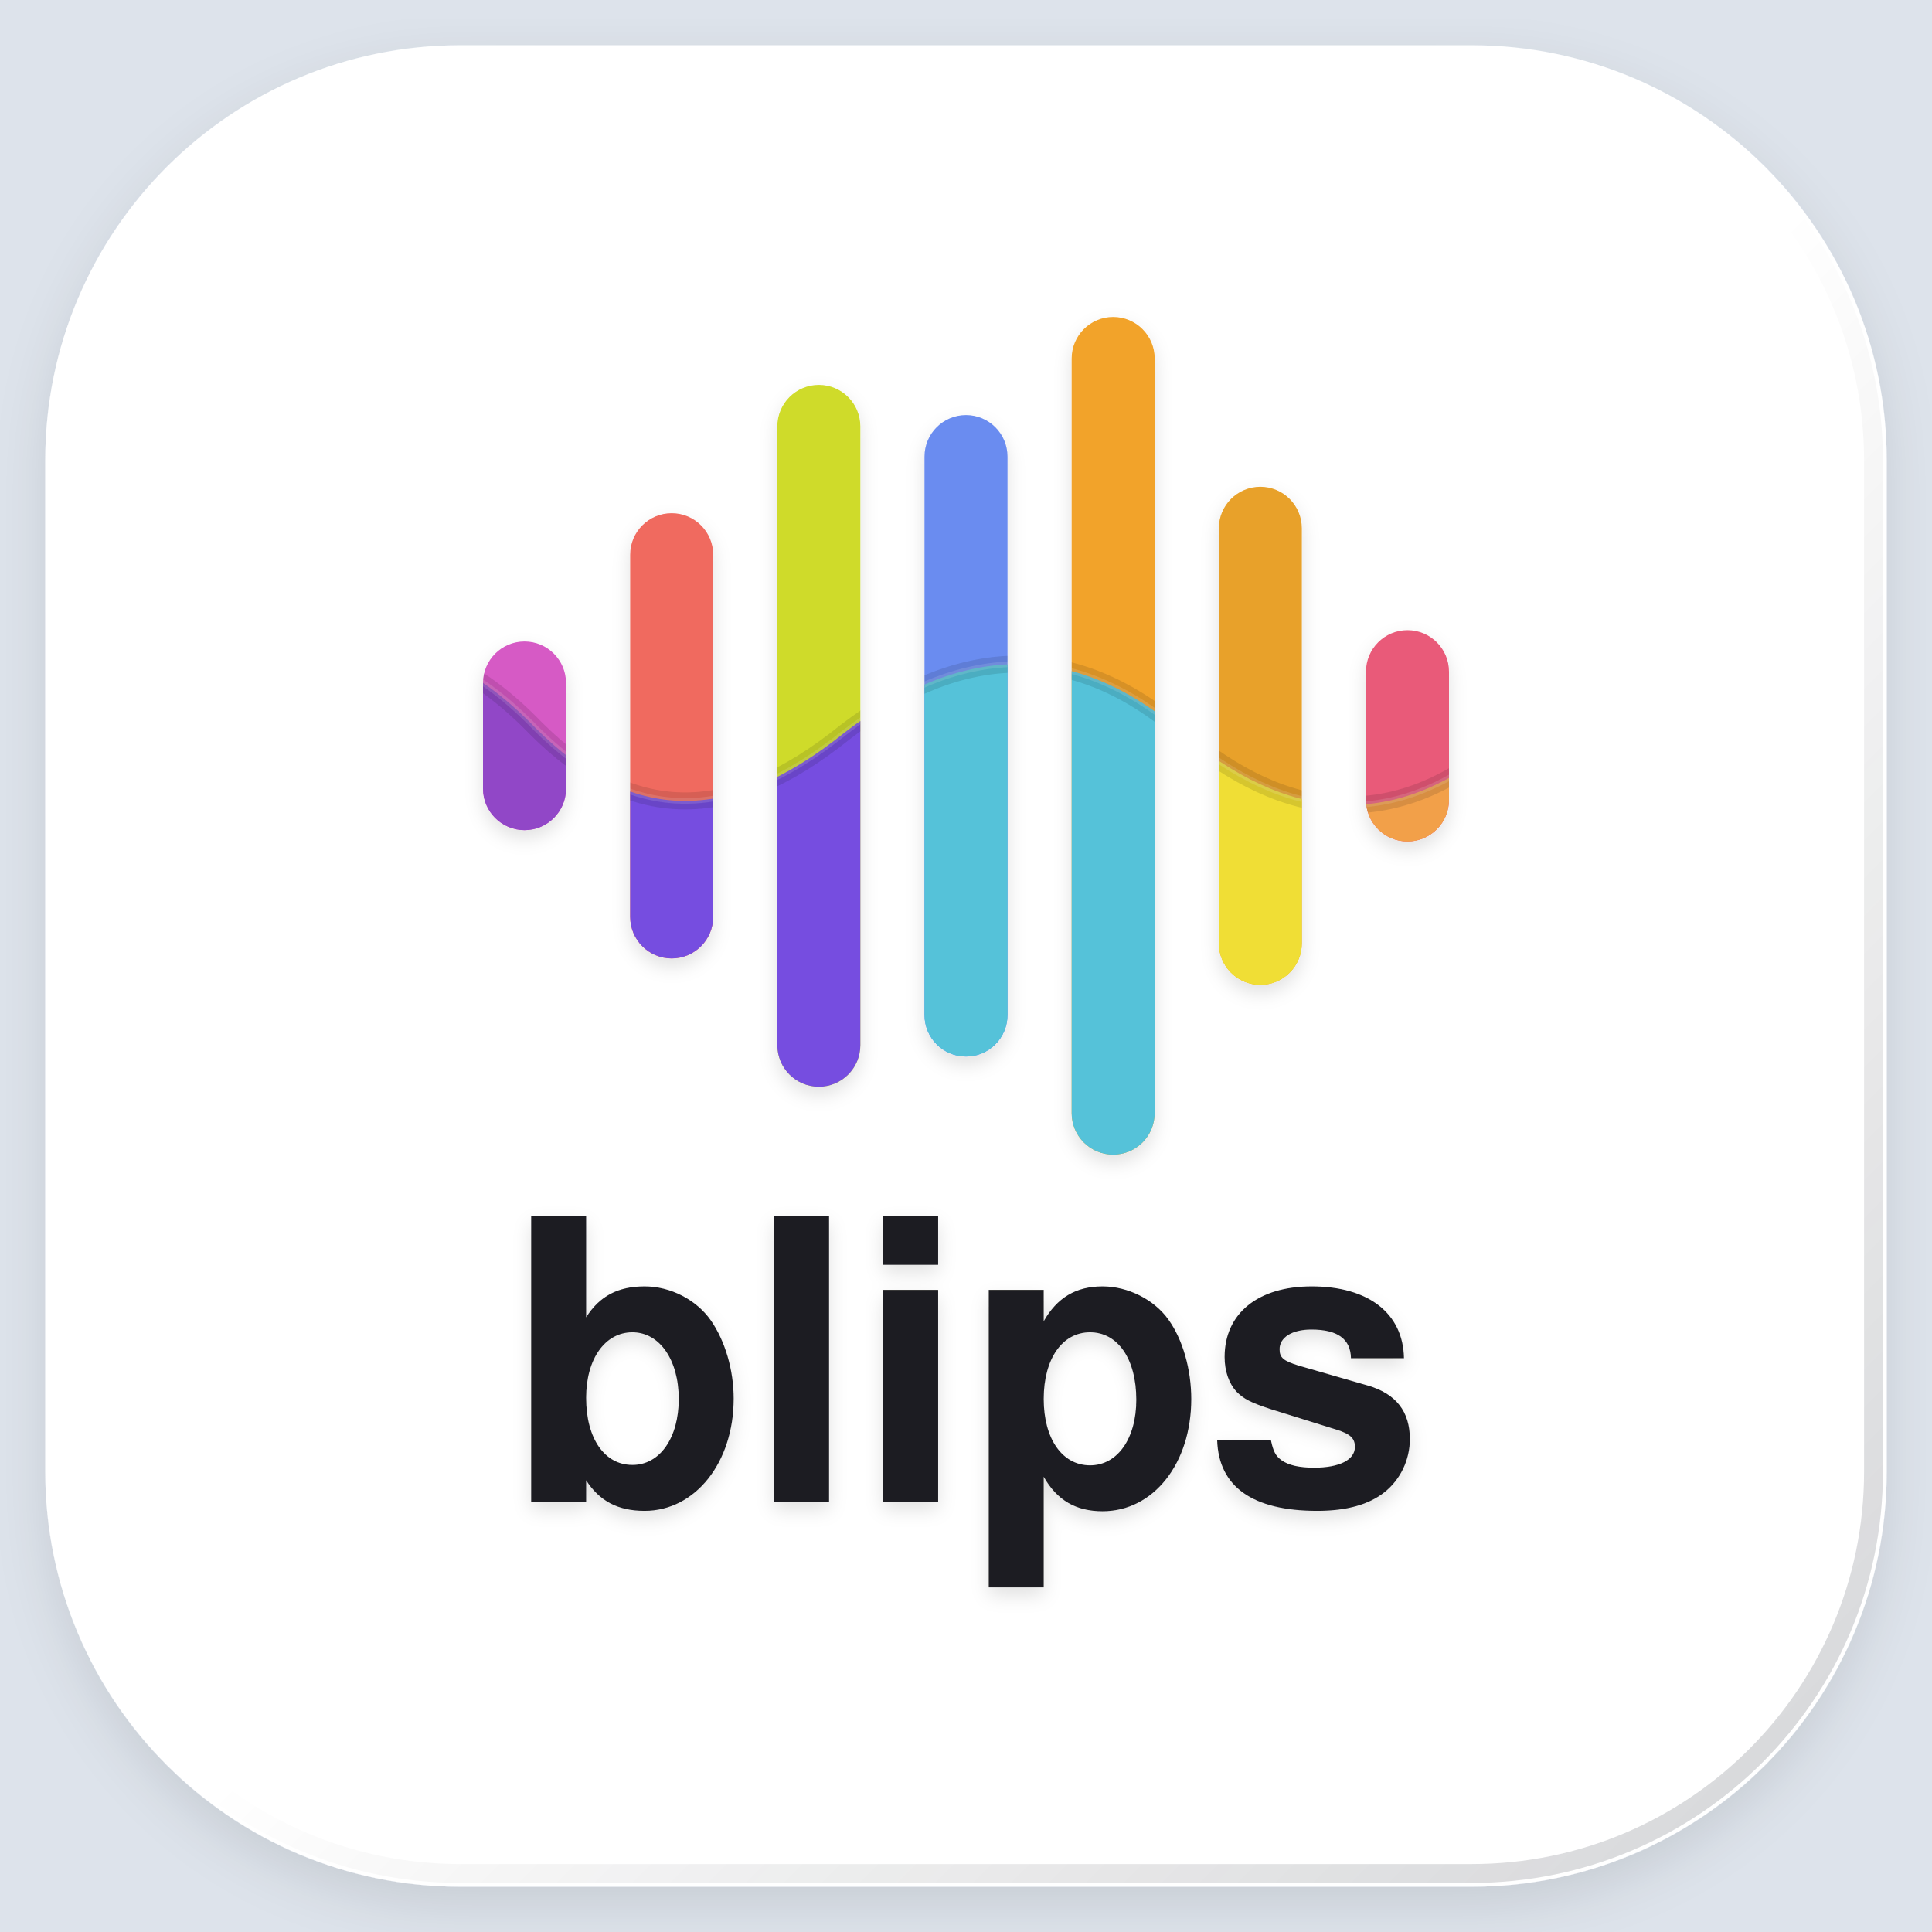
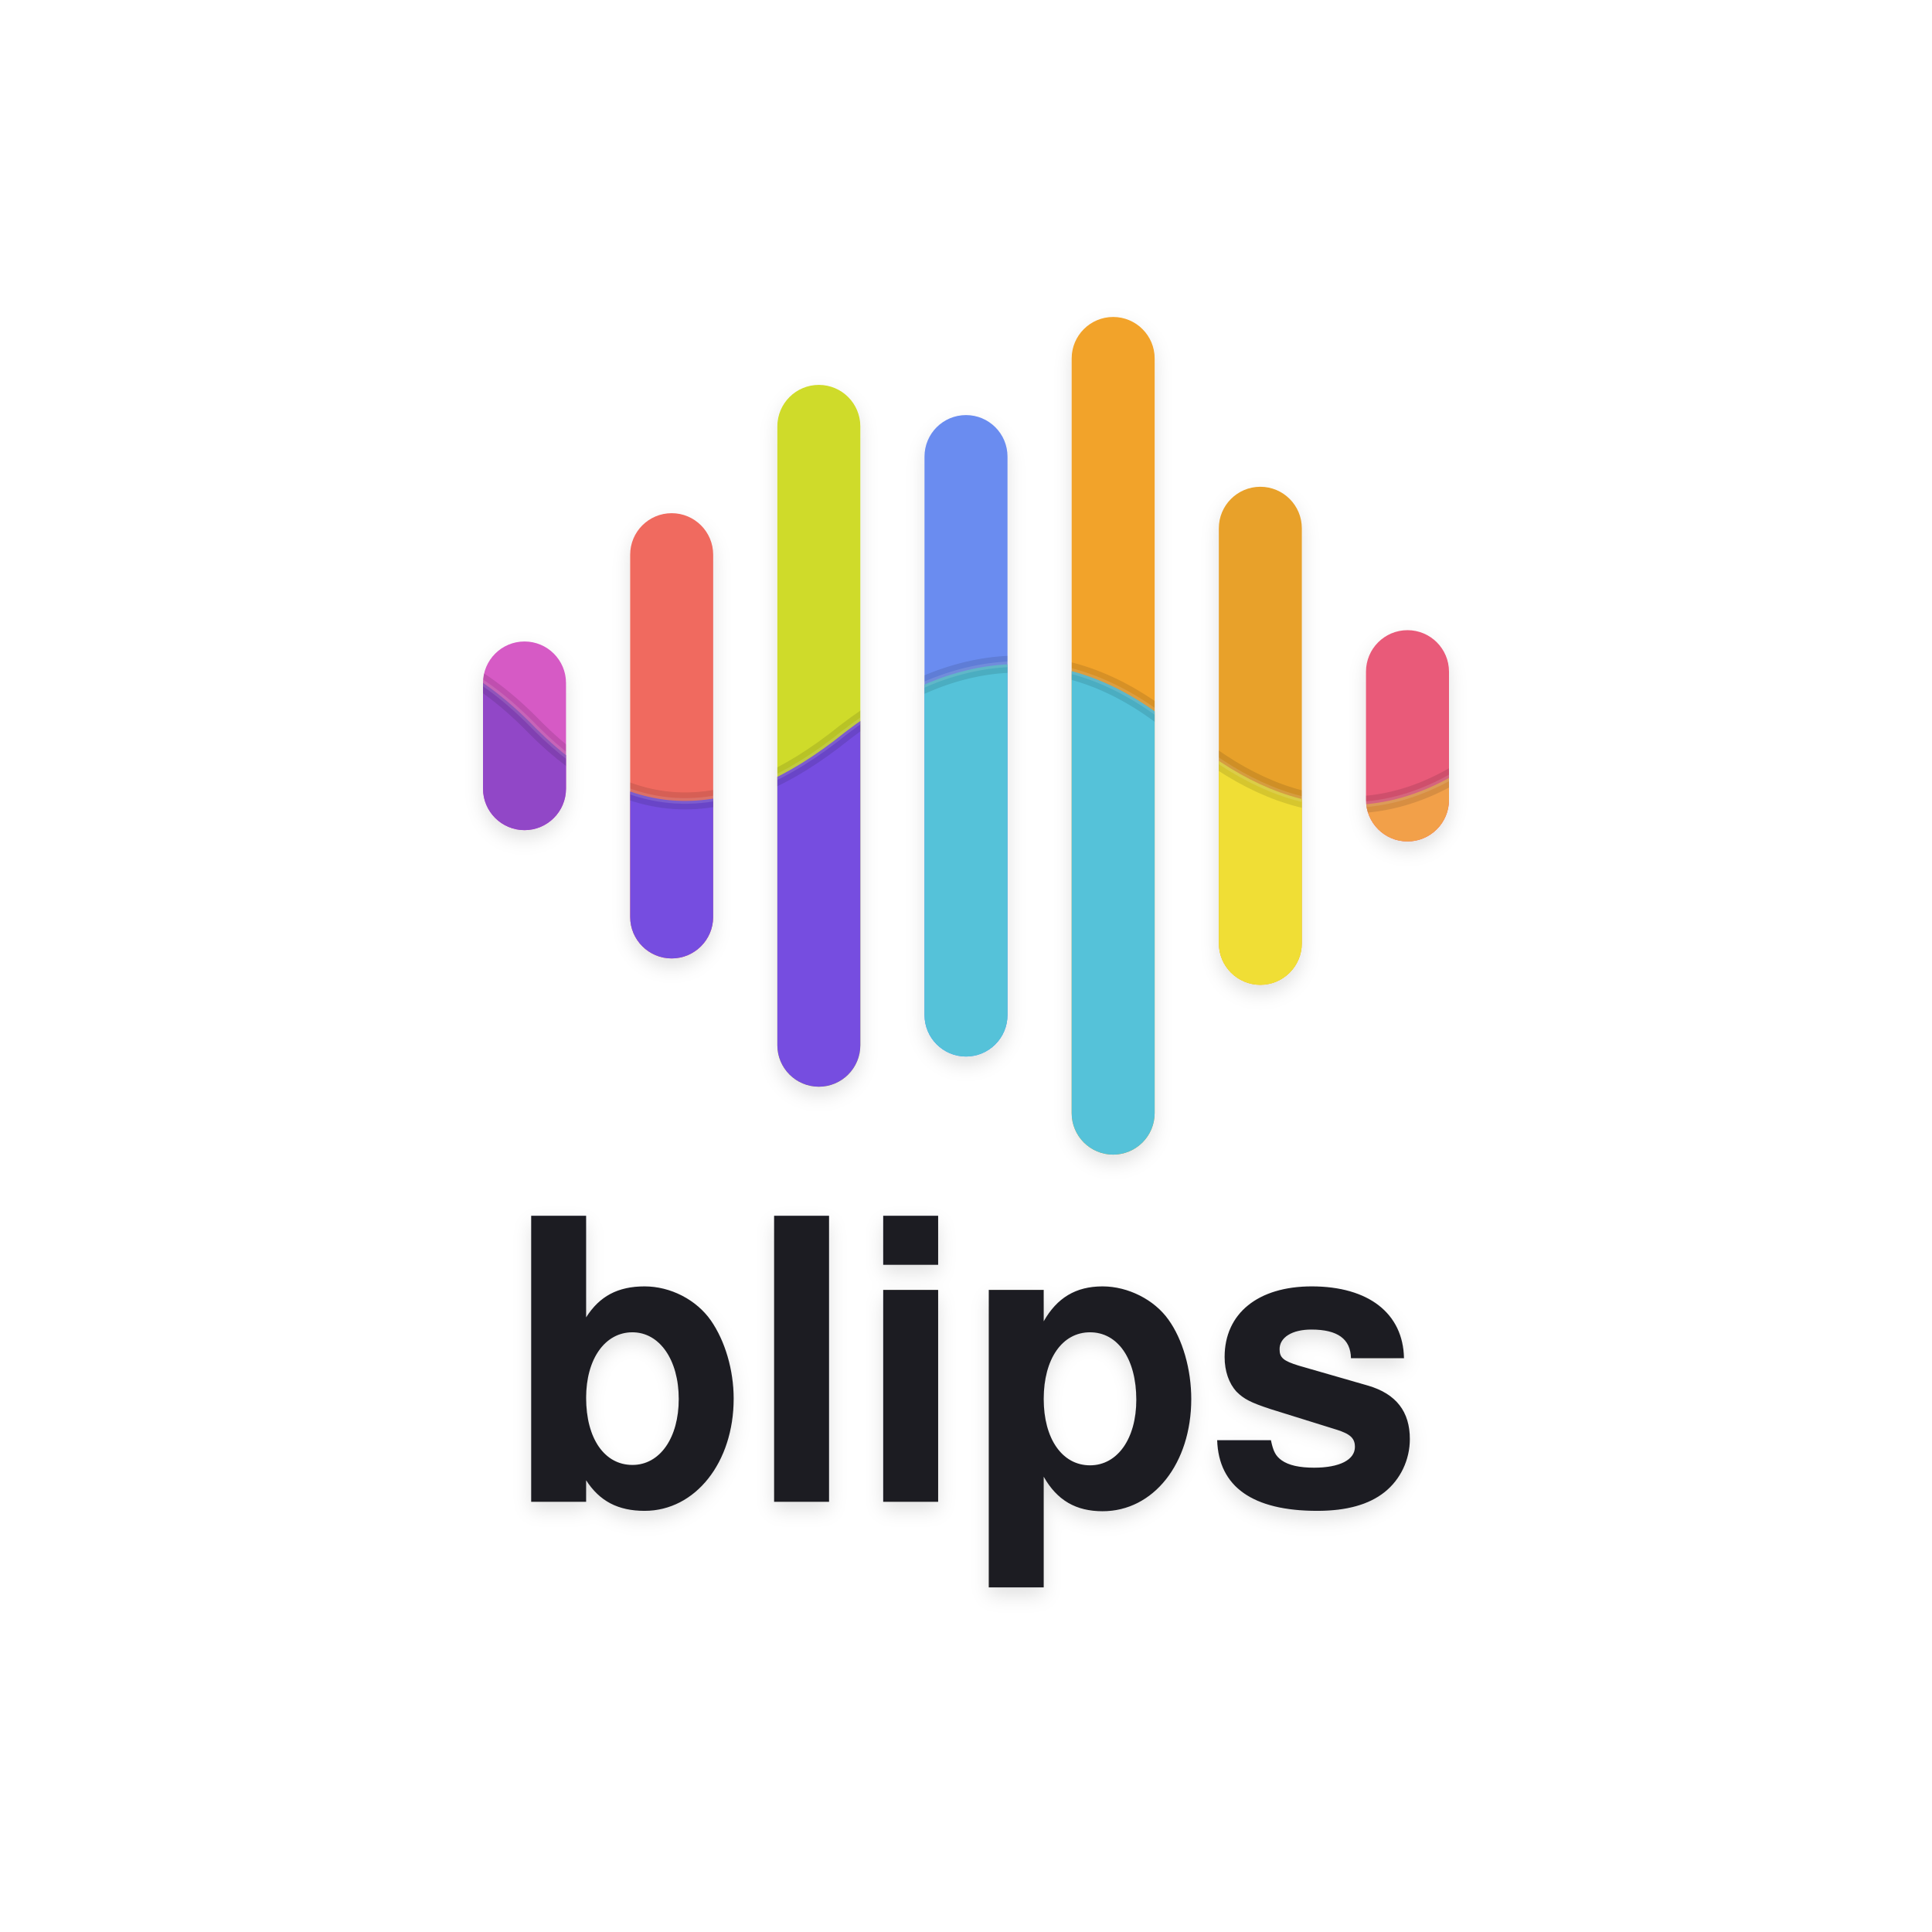
<svg xmlns="http://www.w3.org/2000/svg" width="1024" height="1024" viewBox="0 0 1024 1024">
  <defs>
-     <linearGradient id="edgeLight" x1="0%" y1="0%" x2="100%" y2="100%">
-       <stop offset="0%" stop-color="#FFFFFF" stop-opacity="0.28" />
-       <stop offset="36%" stop-color="#FFFFFF" stop-opacity="0.08" />
-       <stop offset="64%" stop-color="#FFFFFF" stop-opacity="0" />
-       <stop offset="100%" stop-color="#FFFFFF" stop-opacity="0" />
-     </linearGradient>
-     <linearGradient id="edgeShade" x1="0%" y1="0%" x2="100%" y2="100%">
-       <stop offset="0%" stop-color="#000000" stop-opacity="0" />
-       <stop offset="52%" stop-color="#000000" stop-opacity="0" />
-       <stop offset="100%" stop-color="#0E1527" stop-opacity="0.18" />
-     </linearGradient>
-     <filter id="tileShadow" x="-10%" y="-10%" width="120%" height="130%" color-interpolation-filters="sRGB">
-       <feDropShadow dx="0" dy="10" stdDeviation="14" flood-color="#0E1527" flood-opacity="0.10" />
-     </filter>
    <filter id="logoEmboss" x="-20%" y="-20%" width="140%" height="160%" color-interpolation-filters="sRGB">
      <feDropShadow dx="-1.4" dy="-1.4" stdDeviation="1.7" flood-color="#FFFFFF" flood-opacity="0.56" />
      <feDropShadow dx="0" dy="4.2" stdDeviation="4.8" flood-color="#0E1527" flood-opacity="0.12" />
    </filter>
-     <clipPath id="tileClip">
-       <rect x="24" y="24" width="976" height="976" rx="220" />
-     </clipPath>
    <clipPath id="barsClip">
      <rect x="-256" y="-50" width="44" height="100" rx="22" />
      <rect x="-178" y="-118" width="44" height="236" rx="22" />
      <rect x="-100" y="-186" width="44" height="372" rx="22" />
      <rect x="-22" y="-170" width="44" height="340" rx="22" />
      <rect x="56" y="-222" width="44" height="444" rx="22" />
      <rect x="134" y="-132" width="44" height="264" rx="22" />
      <rect x="212" y="-56" width="44" height="112" rx="22" />
    </clipPath>
    <clipPath id="lowerWaveClip">
      <path d="M -380 2 C -342 -58 -286 -64 -228 -4 C -178 46 -126 48 -64 -2 C -4 -48 56 -52 114 -2 C 170 46 226 50 280 6 C 314 -16 330 -16 340 -8 L 360 280 L -360 280 Z" />
    </clipPath>
  </defs>
-   <rect width="1024" height="1024" fill="#DDE3EB" />
-   <g filter="url(#tileShadow)">
-     <rect x="24" y="24" width="976" height="976" rx="220" fill="#FFFFFF" />
-   </g>
-   <g clip-path="url(#tileClip)">
-     <rect x="29" y="29" width="966" height="966" rx="215" fill="none" stroke="url(#edgeLight)" stroke-width="10" />
-     <rect x="31" y="31" width="962" height="962" rx="213" fill="none" stroke="url(#edgeShade)" stroke-width="10" />
-   </g>
+   <rect width="1024" height="1024" fill="#FFFFFF" />
  <g filter="url(#logoEmboss)">
    <g transform="translate(512 390)">
      <rect x="-256" y="-50" width="44" height="100" rx="22" fill="#D65AC5" />
      <rect x="-178" y="-118" width="44" height="236" rx="22" fill="#F06A5F" />
      <rect x="-100" y="-186" width="44" height="372" rx="22" fill="#CFDB2C" />
      <rect x="-22" y="-170" width="44" height="340" rx="22" fill="#6A8CF0" />
      <rect x="56" y="-222" width="44" height="444" rx="22" fill="#F2A32C" />
      <rect x="134" y="-132" width="44" height="264" rx="22" fill="#E8A12A" />
      <rect x="212" y="-56" width="44" height="112" rx="22" fill="#E95A79" />
      <g clip-path="url(#barsClip)">
        <g clip-path="url(#lowerWaveClip)">
          <rect x="-256" y="-50" width="44" height="100" rx="22" fill="#9147C7" />
          <rect x="-178" y="-118" width="44" height="236" rx="22" fill="#764EE0" />
          <rect x="-100" y="-186" width="44" height="372" rx="22" fill="#764EE0" />
          <rect x="-22" y="-170" width="44" height="340" rx="22" fill="#54C2D9" />
          <rect x="56" y="-222" width="44" height="444" rx="22" fill="#54C2D9" />
          <rect x="134" y="-132" width="44" height="264" rx="22" fill="#F0DE35" />
          <rect x="212" y="-56" width="44" height="112" rx="22" fill="#F2A04A" />
        </g>
        <path d="M -380 2 C -342 -58 -286 -64 -228 -4 C -178 46 -126 48 -64 -2 C -4 -48 56 -52 114 -2 C 170 46 226 50 280 6 C 314 -16 330 -16 340 -8" fill="none" stroke="#000000" stroke-width="9" stroke-linecap="round" opacity="0.11" />
        <path d="M -380 2 C -342 -58 -286 -64 -228 -4 C -178 46 -126 48 -64 -2 C -4 -48 56 -52 114 -2 C 170 46 226 50 280 6 C 314 -16 330 -16 340 -8" fill="none" stroke="#FFFFFF" stroke-width="3" stroke-linecap="round" opacity="0.12" />
      </g>
    </g>
    <text x="512" y="796" text-anchor="middle" fill="#1D1D22" font-family="Avenir Next, Avenir, Helvetica, Arial, sans-serif" font-size="208" font-weight="700">blips</text>
  </g>
</svg>
